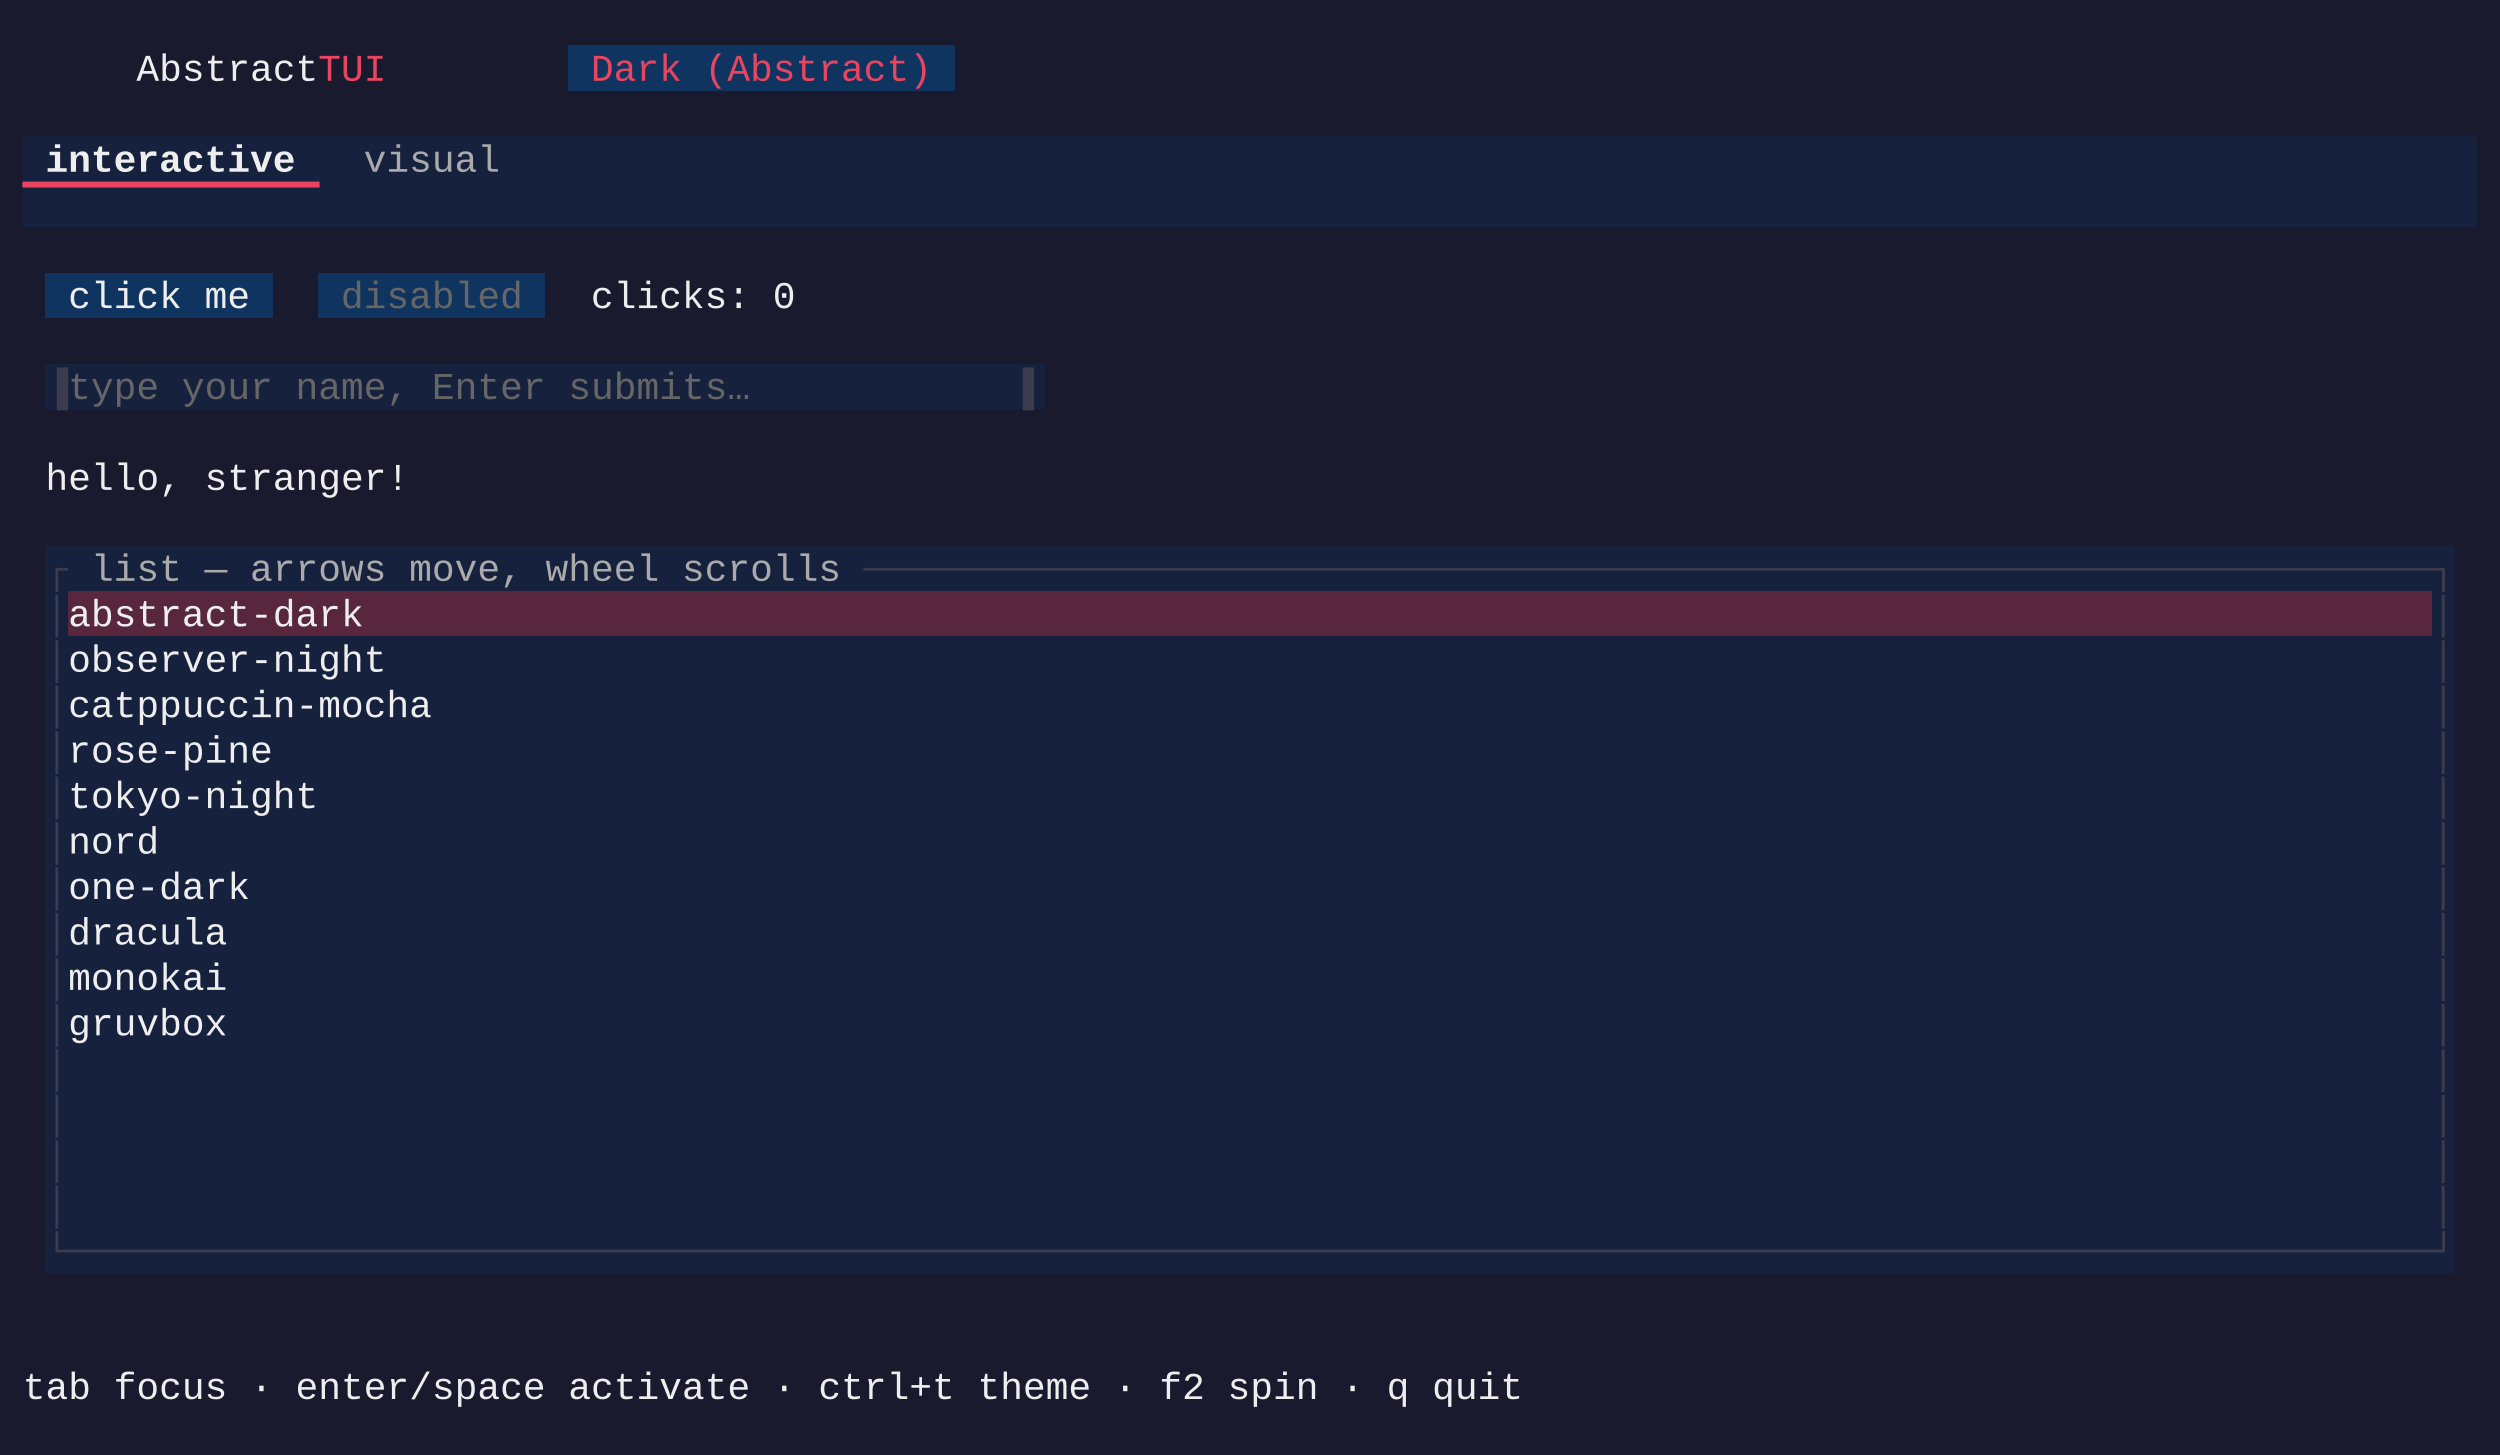
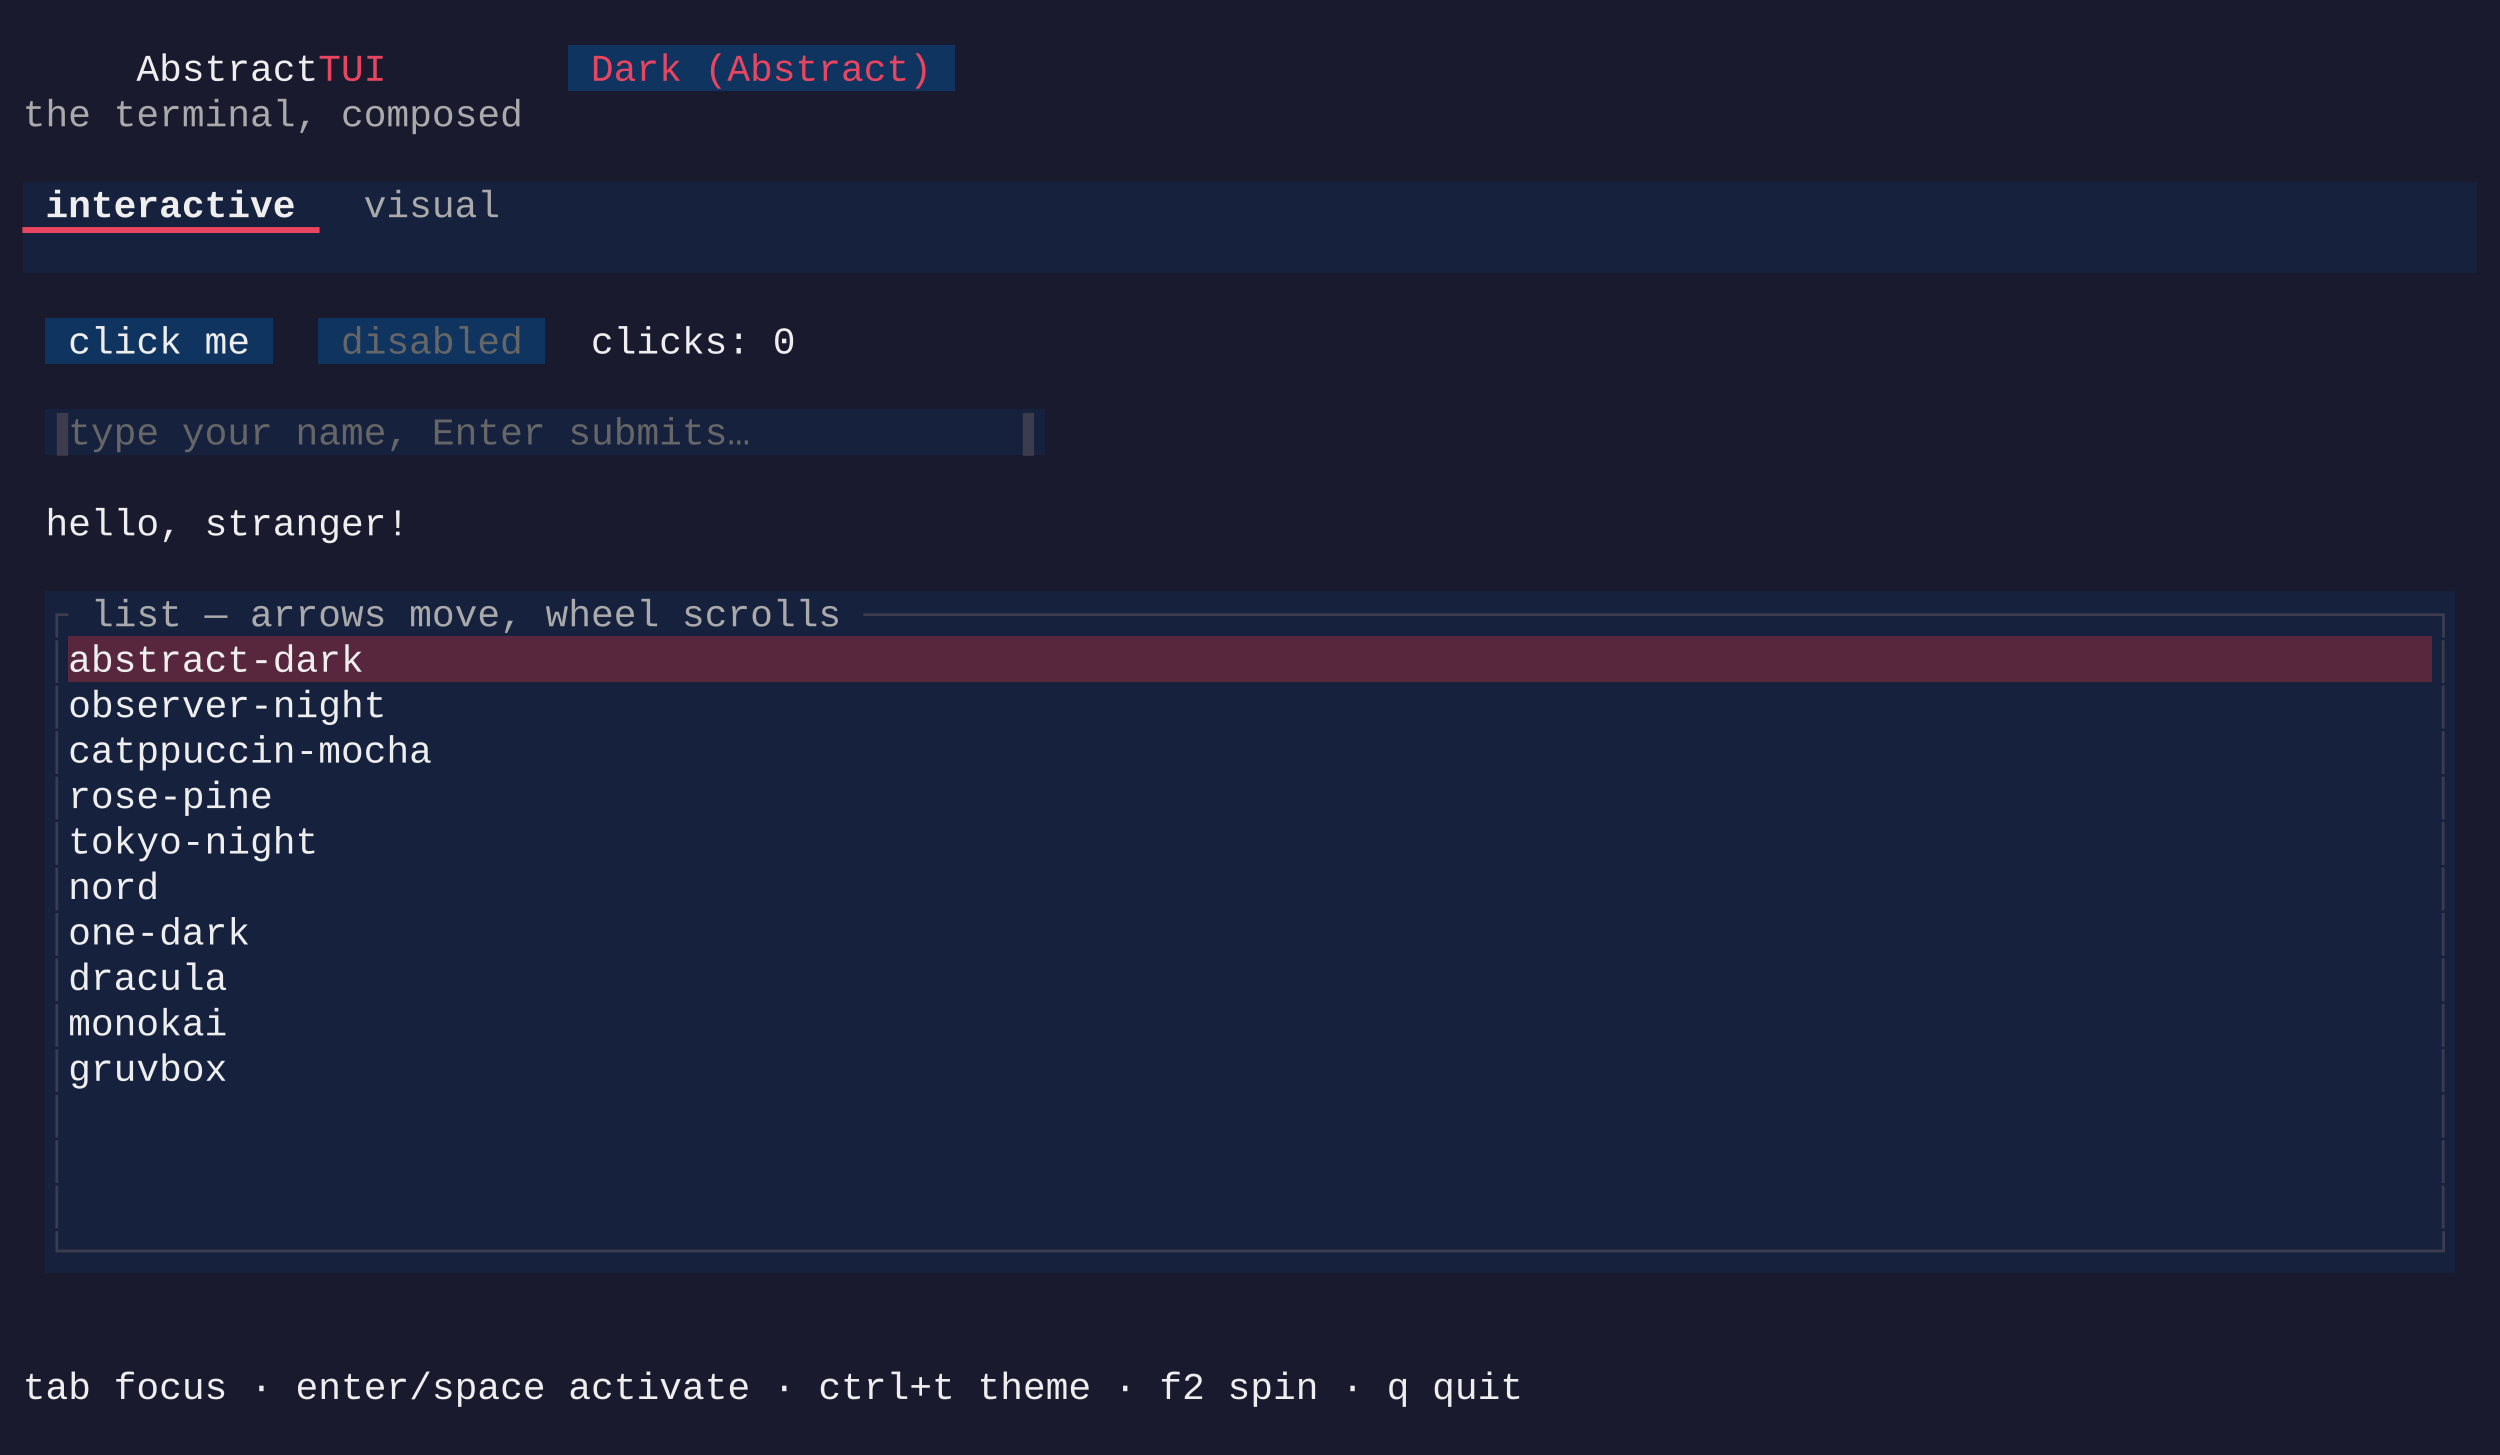
<svg xmlns="http://www.w3.org/2000/svg" viewBox="0 0 990 576" width="990" height="576" font-family="ui-monospace, SFMono-Regular, Menlo, Consolas, 'Liberation Mono', monospace" font-size="15" xml:space="preserve">
  <rect width="990" height="576" fill="#000000" />
  <g shape-rendering="crispEdges">
    <rect x="0" y="0" width="990" height="18" fill="#1a1a2e" />
    <rect x="0" y="18" width="225" height="18" fill="#1a1a2e" />
    <rect x="225" y="18" width="153" height="18" fill="#0f3460" />
    <rect x="378" y="18" width="612" height="18" fill="#1a1a2e" />
    <rect x="0" y="36" width="990" height="18" fill="#1a1a2e" />
-     <rect x="0" y="54" width="9" height="18" fill="#1a1a2e" />
-     <rect x="9" y="54" width="972" height="18" fill="#16213e" />
-     <rect x="981" y="54" width="9" height="18" fill="#1a1a2e" />
+     <rect x="0" y="54" width="990" height="18" fill="#1a1a2e" />
    <rect x="0" y="72" width="9" height="18" fill="#1a1a2e" />
    <rect x="9" y="72" width="972" height="18" fill="#16213e" />
    <rect x="981" y="72" width="9" height="18" fill="#1a1a2e" />
-     <rect x="0" y="90" width="990" height="18" fill="#1a1a2e" />
-     <rect x="0" y="108" width="18" height="18" fill="#1a1a2e" />
-     <rect x="18" y="108" width="90" height="18" fill="#0f3460" />
-     <rect x="108" y="108" width="18" height="18" fill="#1a1a2e" />
-     <rect x="126" y="108" width="90" height="18" fill="#0f3460" />
-     <rect x="216" y="108" width="774" height="18" fill="#1a1a2e" />
-     <rect x="0" y="126" width="990" height="18" fill="#1a1a2e" />
-     <rect x="0" y="144" width="18" height="18" fill="#1a1a2e" />
-     <rect x="18" y="144" width="396" height="18" fill="#16213e" />
-     <rect x="414" y="144" width="576" height="18" fill="#1a1a2e" />
-     <rect x="0" y="162" width="990" height="18" fill="#1a1a2e" />
+     <rect x="0" y="90" width="9" height="18" fill="#1a1a2e" />
+     <rect x="9" y="90" width="972" height="18" fill="#16213e" />
+     <rect x="981" y="90" width="9" height="18" fill="#1a1a2e" />
+     <rect x="0" y="108" width="990" height="18" fill="#1a1a2e" />
+     <rect x="0" y="126" width="18" height="18" fill="#1a1a2e" />
+     <rect x="18" y="126" width="90" height="18" fill="#0f3460" />
+     <rect x="108" y="126" width="18" height="18" fill="#1a1a2e" />
+     <rect x="126" y="126" width="90" height="18" fill="#0f3460" />
+     <rect x="216" y="126" width="774" height="18" fill="#1a1a2e" />
+     <rect x="0" y="144" width="990" height="18" fill="#1a1a2e" />
+     <rect x="0" y="162" width="18" height="18" fill="#1a1a2e" />
+     <rect x="18" y="162" width="396" height="18" fill="#16213e" />
+     <rect x="414" y="162" width="576" height="18" fill="#1a1a2e" />
    <rect x="0" y="180" width="990" height="18" fill="#1a1a2e" />
    <rect x="0" y="198" width="990" height="18" fill="#1a1a2e" />
-     <rect x="0" y="216" width="18" height="18" fill="#1a1a2e" />
-     <rect x="18" y="216" width="954" height="18" fill="#16213e" />
-     <rect x="972" y="216" width="18" height="18" fill="#1a1a2e" />
+     <rect x="0" y="216" width="990" height="18" fill="#1a1a2e" />
    <rect x="0" y="234" width="18" height="18" fill="#1a1a2e" />
-     <rect x="18" y="234" width="9" height="18" fill="#16213e" />
-     <rect x="27" y="234" width="936" height="18" fill="#58273d" />
-     <rect x="963" y="234" width="9" height="18" fill="#16213e" />
+     <rect x="18" y="234" width="954" height="18" fill="#16213e" />
    <rect x="972" y="234" width="18" height="18" fill="#1a1a2e" />
    <rect x="0" y="252" width="18" height="18" fill="#1a1a2e" />
-     <rect x="18" y="252" width="954" height="18" fill="#16213e" />
+     <rect x="18" y="252" width="9" height="18" fill="#16213e" />
+     <rect x="27" y="252" width="936" height="18" fill="#58273d" />
+     <rect x="963" y="252" width="9" height="18" fill="#16213e" />
    <rect x="972" y="252" width="18" height="18" fill="#1a1a2e" />
    <rect x="0" y="270" width="18" height="18" fill="#1a1a2e" />
    <rect x="18" y="270" width="954" height="18" fill="#16213e" />
    <rect x="972" y="270" width="18" height="18" fill="#1a1a2e" />
    <rect x="0" y="288" width="18" height="18" fill="#1a1a2e" />
    <rect x="18" y="288" width="954" height="18" fill="#16213e" />
    <rect x="972" y="288" width="18" height="18" fill="#1a1a2e" />
    <rect x="0" y="306" width="18" height="18" fill="#1a1a2e" />
    <rect x="18" y="306" width="954" height="18" fill="#16213e" />
    <rect x="972" y="306" width="18" height="18" fill="#1a1a2e" />
    <rect x="0" y="324" width="18" height="18" fill="#1a1a2e" />
    <rect x="18" y="324" width="954" height="18" fill="#16213e" />
    <rect x="972" y="324" width="18" height="18" fill="#1a1a2e" />
    <rect x="0" y="342" width="18" height="18" fill="#1a1a2e" />
    <rect x="18" y="342" width="954" height="18" fill="#16213e" />
    <rect x="972" y="342" width="18" height="18" fill="#1a1a2e" />
    <rect x="0" y="360" width="18" height="18" fill="#1a1a2e" />
    <rect x="18" y="360" width="954" height="18" fill="#16213e" />
    <rect x="972" y="360" width="18" height="18" fill="#1a1a2e" />
    <rect x="0" y="378" width="18" height="18" fill="#1a1a2e" />
    <rect x="18" y="378" width="954" height="18" fill="#16213e" />
    <rect x="972" y="378" width="18" height="18" fill="#1a1a2e" />
    <rect x="0" y="396" width="18" height="18" fill="#1a1a2e" />
    <rect x="18" y="396" width="954" height="18" fill="#16213e" />
    <rect x="972" y="396" width="18" height="18" fill="#1a1a2e" />
    <rect x="0" y="414" width="18" height="18" fill="#1a1a2e" />
    <rect x="18" y="414" width="954" height="18" fill="#16213e" />
    <rect x="972" y="414" width="18" height="18" fill="#1a1a2e" />
    <rect x="0" y="432" width="18" height="18" fill="#1a1a2e" />
    <rect x="18" y="432" width="954" height="18" fill="#16213e" />
    <rect x="972" y="432" width="18" height="18" fill="#1a1a2e" />
    <rect x="0" y="450" width="18" height="18" fill="#1a1a2e" />
    <rect x="18" y="450" width="954" height="18" fill="#16213e" />
    <rect x="972" y="450" width="18" height="18" fill="#1a1a2e" />
    <rect x="0" y="468" width="18" height="18" fill="#1a1a2e" />
    <rect x="18" y="468" width="954" height="18" fill="#16213e" />
    <rect x="972" y="468" width="18" height="18" fill="#1a1a2e" />
    <rect x="0" y="486" width="18" height="18" fill="#1a1a2e" />
    <rect x="18" y="486" width="954" height="18" fill="#16213e" />
    <rect x="972" y="486" width="18" height="18" fill="#1a1a2e" />
    <rect x="0" y="504" width="990" height="18" fill="#1a1a2e" />
    <rect x="0" y="522" width="990" height="18" fill="#1a1a2e" />
    <rect x="0" y="540" width="990" height="18" fill="#1a1a2e" />
    <rect x="0" y="558" width="990" height="18" fill="#1a1a2e" />
  </g>
  <text x="0" y="32" textLength="126" lengthAdjust="spacingAndGlyphs" fill="#eeeeee">      Abstract</text>
  <text x="126" y="32" textLength="27" lengthAdjust="spacingAndGlyphs" fill="#e94560">TUI</text>
  <text x="225" y="32" textLength="153" lengthAdjust="spacingAndGlyphs" fill="#e94560"> Dark (Abstract) </text>
-   <text x="18" y="68" textLength="99" lengthAdjust="spacingAndGlyphs" fill="#eeeeee" font-weight="700">interactive</text>
-   <text x="117" y="68" textLength="864" lengthAdjust="spacingAndGlyphs" fill="#aaaaaa">   visual                                                                                       </text>
-   <text x="9" y="86" textLength="117" lengthAdjust="spacingAndGlyphs" fill="#e94560">▔▔▔▔▔▔▔▔▔▔▔▔▔</text>
-   <text x="0" y="122" textLength="126" lengthAdjust="spacingAndGlyphs" fill="#eeeeee">   click me   </text>
-   <text x="126" y="122" textLength="90" lengthAdjust="spacingAndGlyphs" fill="#666666"> disabled </text>
-   <text x="216" y="122" textLength="774" lengthAdjust="spacingAndGlyphs" fill="#eeeeee">  clicks: 0                                                                           </text>
-   <text x="18" y="158" textLength="9" lengthAdjust="spacingAndGlyphs" fill="#3c3c4d">▐</text>
-   <text x="27" y="158" textLength="270" lengthAdjust="spacingAndGlyphs" fill="#666666">type your name, Enter submits…</text>
-   <text x="405" y="158" textLength="9" lengthAdjust="spacingAndGlyphs" fill="#3c3c4d">▌</text>
-   <text x="0" y="194" textLength="990" lengthAdjust="spacingAndGlyphs" fill="#eeeeee">  hello, stranger!                                                                                            </text>
-   <text x="18" y="230" textLength="9" lengthAdjust="spacingAndGlyphs" fill="#3c3c4d">┌</text>
-   <text x="27" y="230" textLength="315" lengthAdjust="spacingAndGlyphs" fill="#aaaaaa"> list — arrows move, wheel scrolls </text>
-   <text x="342" y="230" textLength="630" lengthAdjust="spacingAndGlyphs" fill="#3c3c4d">─────────────────────────────────────────────────────────────────────┐</text>
-   <text x="18" y="248" textLength="9" lengthAdjust="spacingAndGlyphs" fill="#3c3c4d">│</text>
-   <text x="27" y="248" textLength="936" lengthAdjust="spacingAndGlyphs" fill="#eeeeee">abstract-dark                                                                                           </text>
-   <text x="963" y="248" textLength="9" lengthAdjust="spacingAndGlyphs" fill="#3c3c4d">│</text>
+   <text x="9" y="50" textLength="198" lengthAdjust="spacingAndGlyphs" fill="#aaaaaa">the terminal, composed</text>
+   <text x="18" y="86" textLength="99" lengthAdjust="spacingAndGlyphs" fill="#eeeeee" font-weight="700">interactive</text>
+   <text x="117" y="86" textLength="864" lengthAdjust="spacingAndGlyphs" fill="#aaaaaa">   visual                                                                                       </text>
+   <text x="9" y="104" textLength="117" lengthAdjust="spacingAndGlyphs" fill="#e94560">▔▔▔▔▔▔▔▔▔▔▔▔▔</text>
+   <text x="0" y="140" textLength="126" lengthAdjust="spacingAndGlyphs" fill="#eeeeee">   click me   </text>
+   <text x="126" y="140" textLength="90" lengthAdjust="spacingAndGlyphs" fill="#666666"> disabled </text>
+   <text x="216" y="140" textLength="774" lengthAdjust="spacingAndGlyphs" fill="#eeeeee">  clicks: 0                                                                           </text>
+   <text x="18" y="176" textLength="9" lengthAdjust="spacingAndGlyphs" fill="#3c3c4d">▐</text>
+   <text x="27" y="176" textLength="270" lengthAdjust="spacingAndGlyphs" fill="#666666">type your name, Enter submits…</text>
+   <text x="405" y="176" textLength="9" lengthAdjust="spacingAndGlyphs" fill="#3c3c4d">▌</text>
+   <text x="0" y="212" textLength="990" lengthAdjust="spacingAndGlyphs" fill="#eeeeee">  hello, stranger!                                                                                            </text>
+   <text x="18" y="248" textLength="9" lengthAdjust="spacingAndGlyphs" fill="#3c3c4d">┌</text>
+   <text x="27" y="248" textLength="315" lengthAdjust="spacingAndGlyphs" fill="#aaaaaa"> list — arrows move, wheel scrolls </text>
+   <text x="342" y="248" textLength="630" lengthAdjust="spacingAndGlyphs" fill="#3c3c4d">─────────────────────────────────────────────────────────────────────┐</text>
  <text x="18" y="266" textLength="9" lengthAdjust="spacingAndGlyphs" fill="#3c3c4d">│</text>
-   <text x="27" y="266" textLength="936" lengthAdjust="spacingAndGlyphs" fill="#eeeeee">observer-night                                                                                          </text>
+   <text x="27" y="266" textLength="936" lengthAdjust="spacingAndGlyphs" fill="#eeeeee">abstract-dark                                                                                           </text>
  <text x="963" y="266" textLength="9" lengthAdjust="spacingAndGlyphs" fill="#3c3c4d">│</text>
  <text x="18" y="284" textLength="9" lengthAdjust="spacingAndGlyphs" fill="#3c3c4d">│</text>
-   <text x="27" y="284" textLength="936" lengthAdjust="spacingAndGlyphs" fill="#eeeeee">catppuccin-mocha                                                                                        </text>
+   <text x="27" y="284" textLength="936" lengthAdjust="spacingAndGlyphs" fill="#eeeeee">observer-night                                                                                          </text>
  <text x="963" y="284" textLength="9" lengthAdjust="spacingAndGlyphs" fill="#3c3c4d">│</text>
  <text x="18" y="302" textLength="9" lengthAdjust="spacingAndGlyphs" fill="#3c3c4d">│</text>
-   <text x="27" y="302" textLength="936" lengthAdjust="spacingAndGlyphs" fill="#eeeeee">rose-pine                                                                                               </text>
+   <text x="27" y="302" textLength="936" lengthAdjust="spacingAndGlyphs" fill="#eeeeee">catppuccin-mocha                                                                                        </text>
  <text x="963" y="302" textLength="9" lengthAdjust="spacingAndGlyphs" fill="#3c3c4d">│</text>
  <text x="18" y="320" textLength="9" lengthAdjust="spacingAndGlyphs" fill="#3c3c4d">│</text>
-   <text x="27" y="320" textLength="936" lengthAdjust="spacingAndGlyphs" fill="#eeeeee">tokyo-night                                                                                             </text>
+   <text x="27" y="320" textLength="936" lengthAdjust="spacingAndGlyphs" fill="#eeeeee">rose-pine                                                                                               </text>
  <text x="963" y="320" textLength="9" lengthAdjust="spacingAndGlyphs" fill="#3c3c4d">│</text>
  <text x="18" y="338" textLength="9" lengthAdjust="spacingAndGlyphs" fill="#3c3c4d">│</text>
-   <text x="27" y="338" textLength="936" lengthAdjust="spacingAndGlyphs" fill="#eeeeee">nord                                                                                                    </text>
+   <text x="27" y="338" textLength="936" lengthAdjust="spacingAndGlyphs" fill="#eeeeee">tokyo-night                                                                                             </text>
  <text x="963" y="338" textLength="9" lengthAdjust="spacingAndGlyphs" fill="#3c3c4d">│</text>
  <text x="18" y="356" textLength="9" lengthAdjust="spacingAndGlyphs" fill="#3c3c4d">│</text>
-   <text x="27" y="356" textLength="936" lengthAdjust="spacingAndGlyphs" fill="#eeeeee">one-dark                                                                                                </text>
+   <text x="27" y="356" textLength="936" lengthAdjust="spacingAndGlyphs" fill="#eeeeee">nord                                                                                                    </text>
  <text x="963" y="356" textLength="9" lengthAdjust="spacingAndGlyphs" fill="#3c3c4d">│</text>
  <text x="18" y="374" textLength="9" lengthAdjust="spacingAndGlyphs" fill="#3c3c4d">│</text>
-   <text x="27" y="374" textLength="936" lengthAdjust="spacingAndGlyphs" fill="#eeeeee">dracula                                                                                                 </text>
+   <text x="27" y="374" textLength="936" lengthAdjust="spacingAndGlyphs" fill="#eeeeee">one-dark                                                                                                </text>
  <text x="963" y="374" textLength="9" lengthAdjust="spacingAndGlyphs" fill="#3c3c4d">│</text>
  <text x="18" y="392" textLength="9" lengthAdjust="spacingAndGlyphs" fill="#3c3c4d">│</text>
-   <text x="27" y="392" textLength="936" lengthAdjust="spacingAndGlyphs" fill="#eeeeee">monokai                                                                                                 </text>
+   <text x="27" y="392" textLength="936" lengthAdjust="spacingAndGlyphs" fill="#eeeeee">dracula                                                                                                 </text>
  <text x="963" y="392" textLength="9" lengthAdjust="spacingAndGlyphs" fill="#3c3c4d">│</text>
  <text x="18" y="410" textLength="9" lengthAdjust="spacingAndGlyphs" fill="#3c3c4d">│</text>
-   <text x="27" y="410" textLength="936" lengthAdjust="spacingAndGlyphs" fill="#eeeeee">gruvbox                                                                                                 </text>
+   <text x="27" y="410" textLength="936" lengthAdjust="spacingAndGlyphs" fill="#eeeeee">monokai                                                                                                 </text>
  <text x="963" y="410" textLength="9" lengthAdjust="spacingAndGlyphs" fill="#3c3c4d">│</text>
  <text x="18" y="428" textLength="9" lengthAdjust="spacingAndGlyphs" fill="#3c3c4d">│</text>
+   <text x="27" y="428" textLength="936" lengthAdjust="spacingAndGlyphs" fill="#eeeeee">gruvbox                                                                                                 </text>
  <text x="963" y="428" textLength="9" lengthAdjust="spacingAndGlyphs" fill="#3c3c4d">│</text>
  <text x="18" y="446" textLength="9" lengthAdjust="spacingAndGlyphs" fill="#3c3c4d">│</text>
  <text x="963" y="446" textLength="9" lengthAdjust="spacingAndGlyphs" fill="#3c3c4d">│</text>
  <text x="18" y="464" textLength="9" lengthAdjust="spacingAndGlyphs" fill="#3c3c4d">│</text>
  <text x="963" y="464" textLength="9" lengthAdjust="spacingAndGlyphs" fill="#3c3c4d">│</text>
  <text x="18" y="482" textLength="9" lengthAdjust="spacingAndGlyphs" fill="#3c3c4d">│</text>
  <text x="963" y="482" textLength="9" lengthAdjust="spacingAndGlyphs" fill="#3c3c4d">│</text>
  <text x="18" y="500" textLength="954" lengthAdjust="spacingAndGlyphs" fill="#3c3c4d">└────────────────────────────────────────────────────────────────────────────────────────────────────────┘</text>
  <text x="0" y="554" textLength="990" lengthAdjust="spacingAndGlyphs" fill="#eeeeee"> tab focus · enter/space activate · ctrl+t theme · f2 spin · q quit                                           </text>
</svg>
